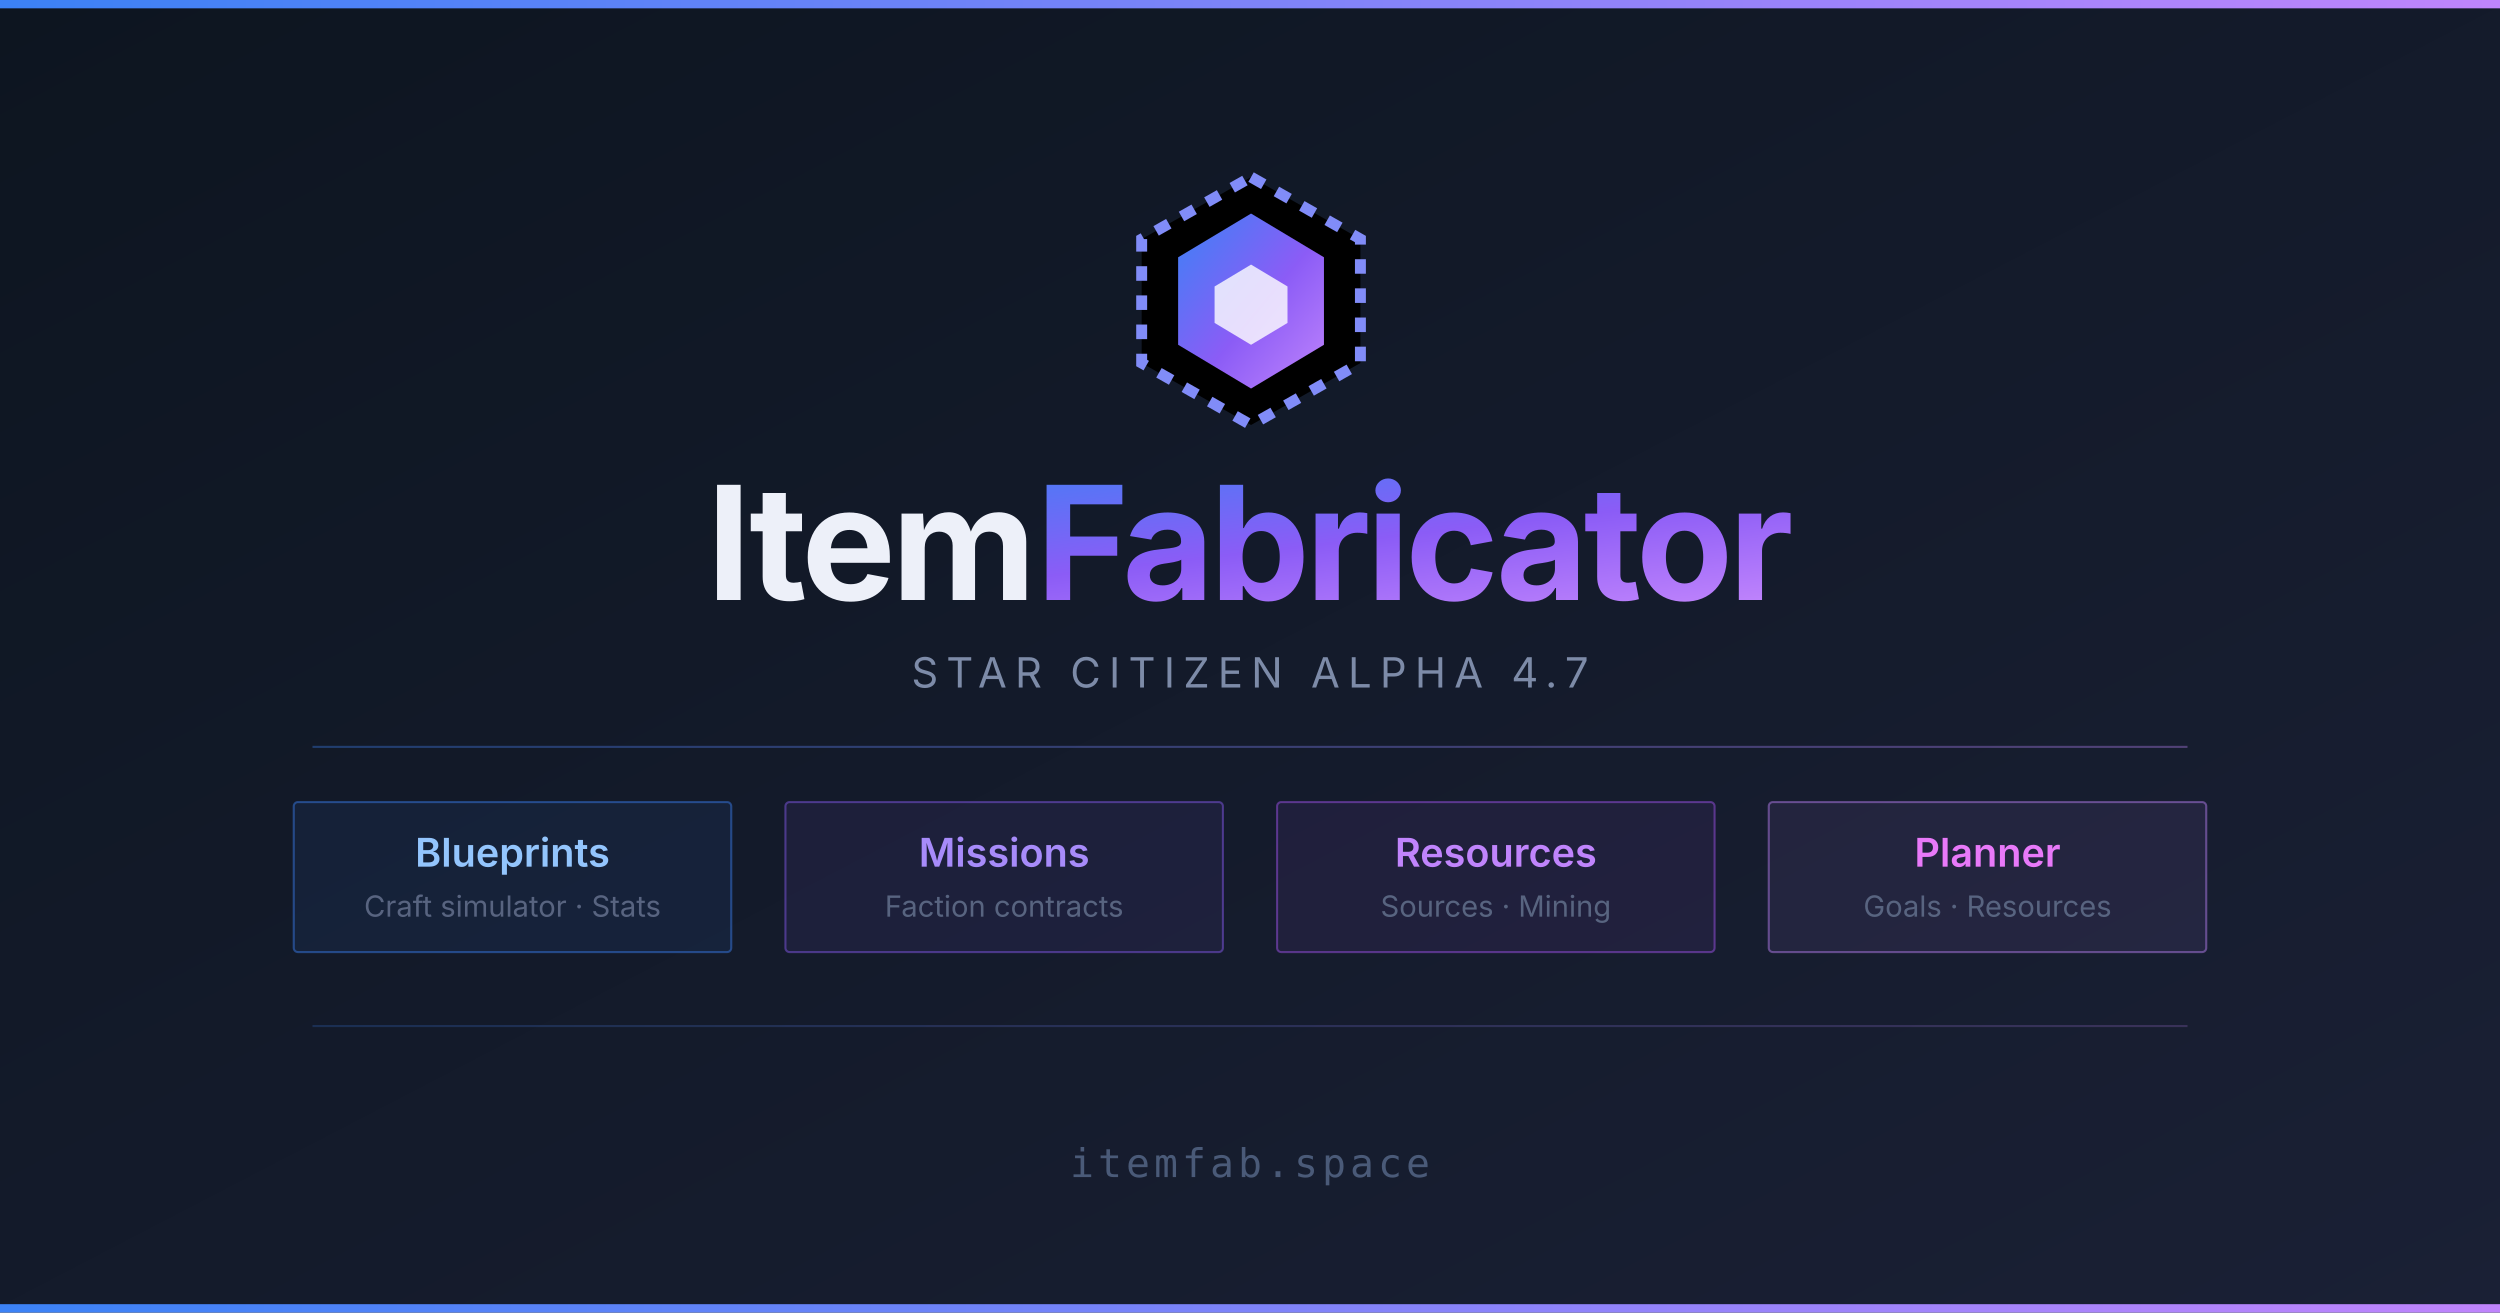
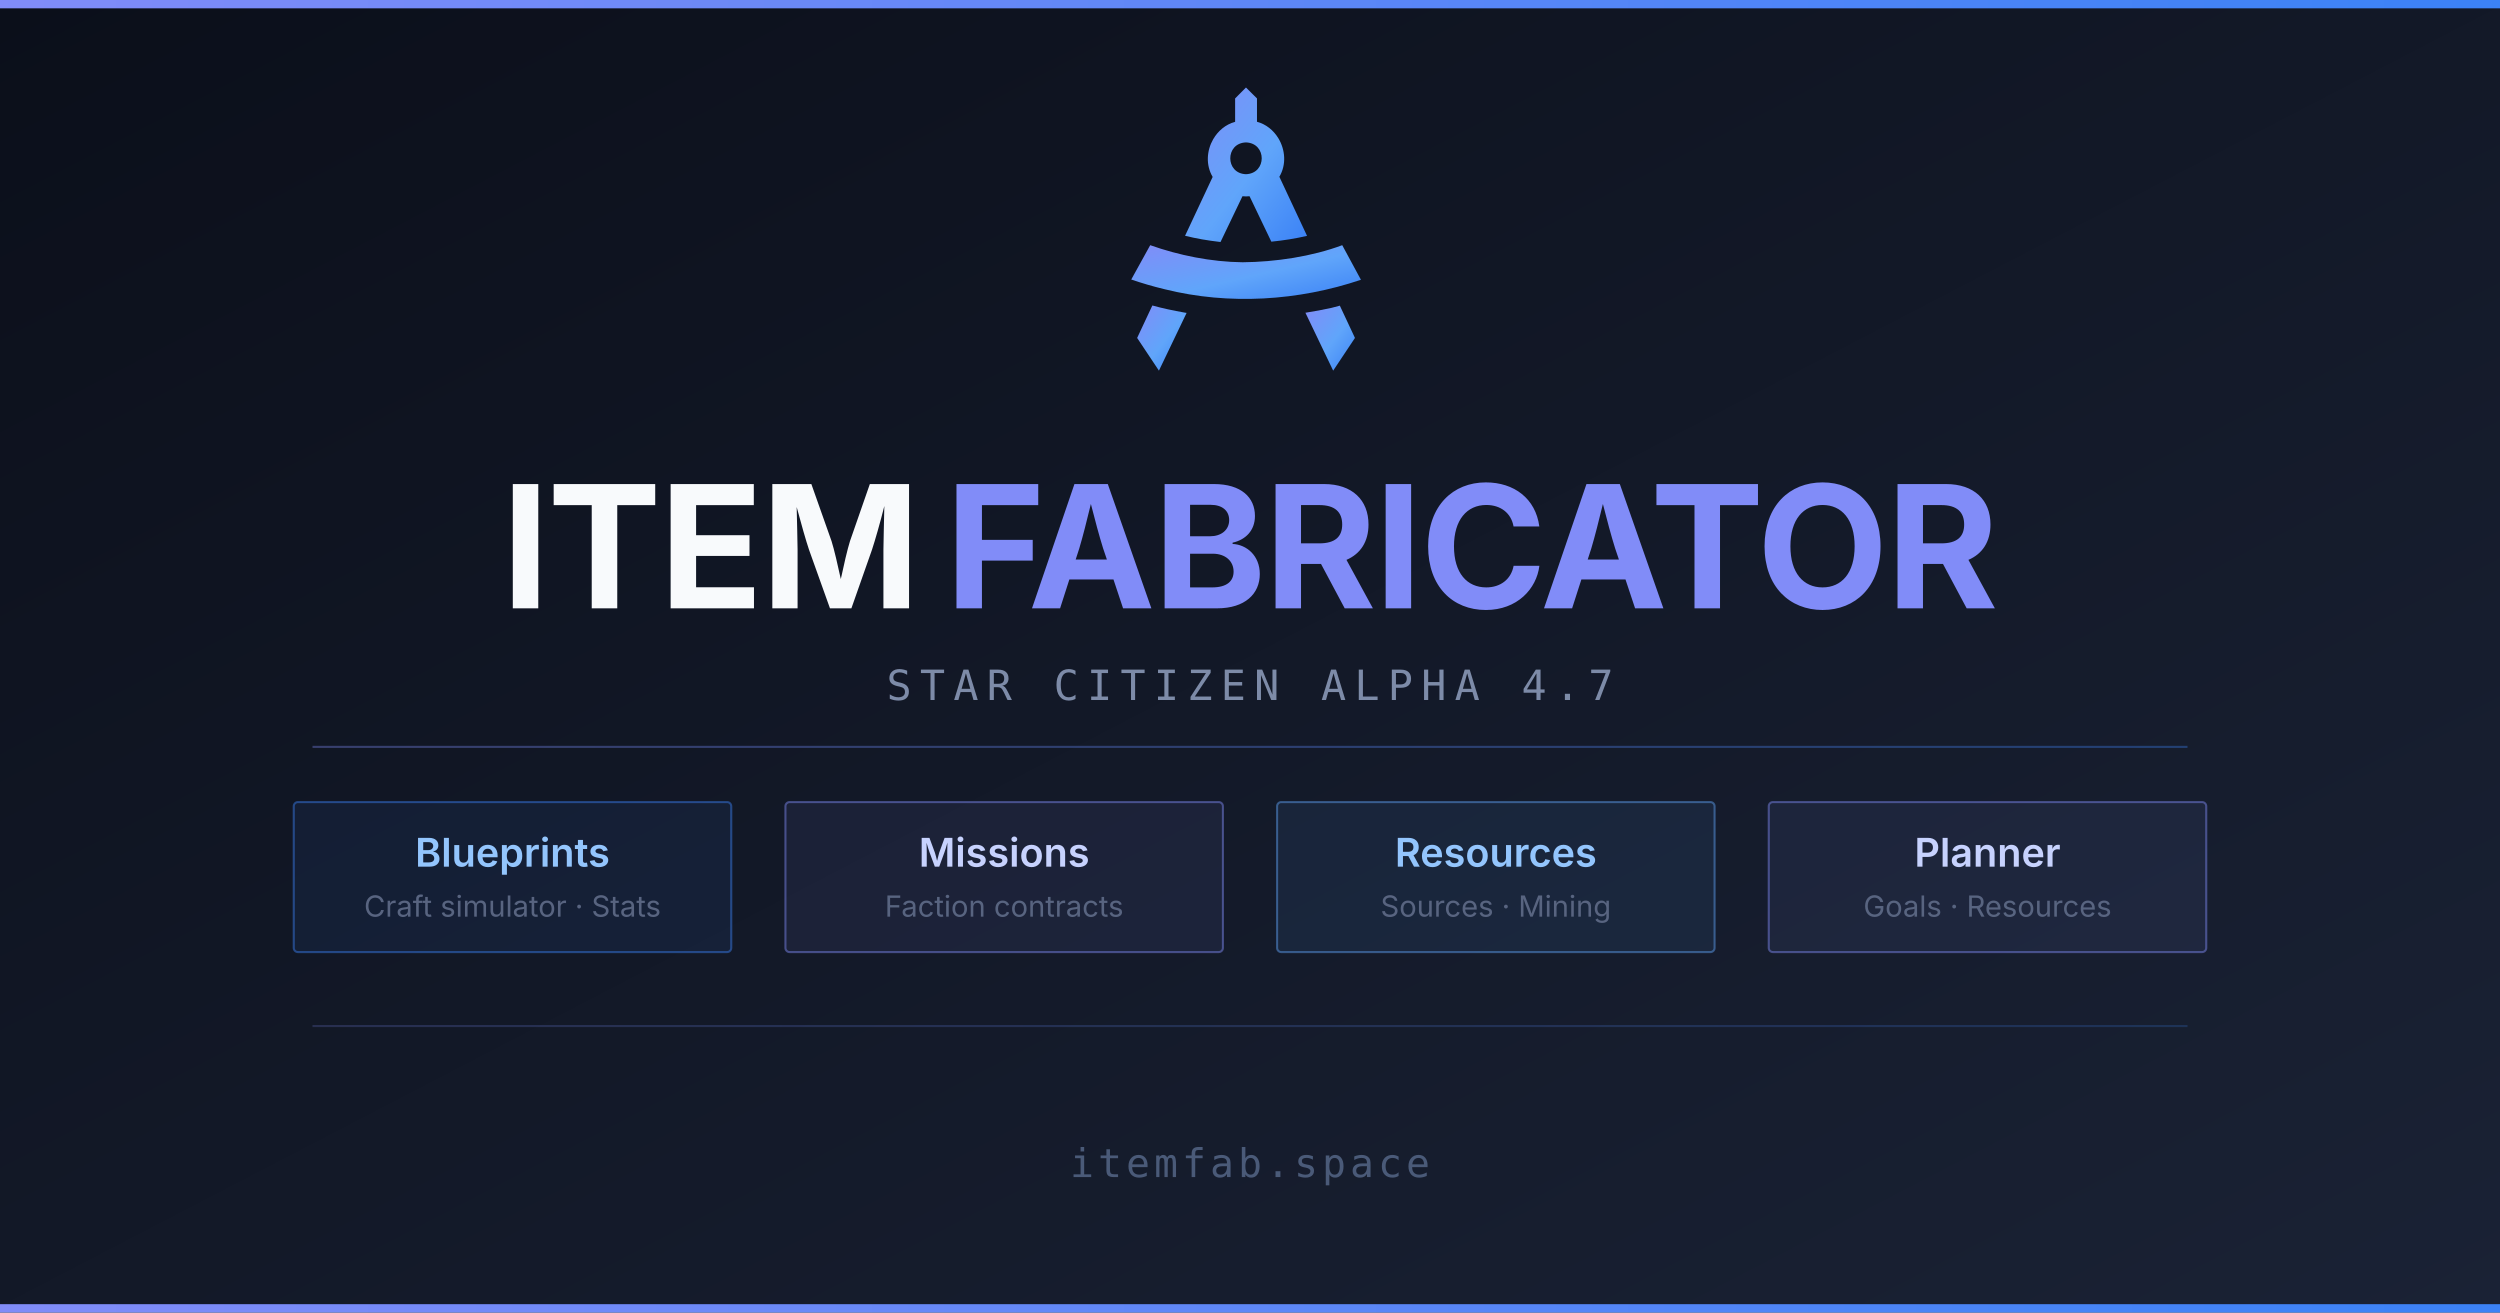
<svg xmlns="http://www.w3.org/2000/svg" width="1200" height="630" viewBox="0 0 1200 630">
  <defs>
    <linearGradient id="bg" x1="0" y1="0" x2="1" y2="1">
-       <stop offset="0%" stop-color="#0d1520" />
-       <stop offset="100%" stop-color="#1a2035" />
+       <stop offset="0%" stop-color="#0b0f1a" />
+       <stop offset="100%" stop-color="#1a2235" />
    </linearGradient>
    <linearGradient id="brand" x1="0" y1="0" x2="1" y2="1">
-       <stop offset="0%" stop-color="#3b82f6" />
-       <stop offset="55%" stop-color="#8b5cf6" />
-       <stop offset="100%" stop-color="#c084fc" />
+       <stop offset="0%" stop-color="#818cf8" />
+       <stop offset="55%" stop-color="#60a5fa" />
+       <stop offset="100%" stop-color="#3b82f6" />
    </linearGradient>
    <linearGradient id="accent" x1="0" y1="0" x2="1" y2="0">
-       <stop offset="0%" stop-color="#3b82f6" />
-       <stop offset="100%" stop-color="#c084fc" />
+       <stop offset="0%" stop-color="#818cf8" />
+       <stop offset="100%" stop-color="#3b82f6" />
    </linearGradient>
  </defs>
  <rect width="1200" height="630" fill="url(#bg)" />
  <rect x="0" y="0" width="1200" height="4" fill="url(#accent)" />
  <rect x="0" y="626" width="1200" height="4" fill="url(#accent)" />
-   <g transform="translate(513, 50) scale(3.5)">
-     <path d="M25 10L40 18.5V35.5L25 44L10 35.5V18.5L25 10Z" stroke="#818cf8" stroke-width="1.5" stroke-dasharray="2 2" />
-     <path d="M25 15L35 21V33L25 39L15 33V21L25 15Z" fill="url(#brand)" />
-     <path d="M25 22L30 25V30L25 33L20 30V25L25 22Z" fill="#fff" opacity="0.8" />
+   <g transform="translate(543, 42) scale(4.1)" fill="url(#brand)">
+     <path d="M3.92,23.62c7.51,1.88,15.67,1.36,22.97-1.11l-2.19-4.05c-3.54,1.33-7.85,1.97-11.66,2c-3.71-0.04-7.49-0.82-10.82-2L0,22.48C1.22,22.9,2.54,23.29,3.92,23.62z" />
+     <path d="M23.44,25.8c-0.99,0.22-2.02,0.41-3.05,0.57l3.25,6.78l2.55-3.83l-1.77-3.78C24.09,25.63,23.77,25.72,23.44,25.8z" />
+     <path d="M6.18,26.34c-1.28-0.23-2.49-0.48-3.71-0.82l-1.78,3.8l2.55,3.83l3.24-6.76C6.37,26.38,6.28,26.36,6.18,26.34z" />
+     <path d="M6.3,17.36c1.4,0.34,2.49,0.53,4.15,0.73c0.61-1.26,1.95-4.07,2.57-5.36c0.27,0.03,0.56,0.03,0.83,0c0.62,1.29,1.94,4.06,2.55,5.32c1.43-0.14,2.85-0.37,4.18-0.68c-0.63-1.35-2.58-5.5-3.24-6.92c0.85-1.43,0.69-3.19-0.13-4.53c-0.56-0.91-1.42-1.62-2.49-1.91V1.28L13.43,0l-1.27,1.28v2.74c-1.12,0.3-2.01,1.07-2.57,2.04c-0.76,1.32-0.88,3.02-0.06,4.41C8.87,11.89,6.94,15.99,6.3,17.36z M13.43,6.43c2.46,0.08,2.46,3.64,0,3.72C10.98,10.07,10.98,6.51,13.43,6.43z" />
  </g>
-   <text x="600" y="288" text-anchor="middle" font-family="system-ui, -apple-system, sans-serif" font-weight="700" font-size="76" fill="#edf0f9" letter-spacing="-2">
-     Item<tspan fill="url(#brand)">Fabricator</tspan>
+   <text x="600" y="292" text-anchor="middle" font-family="Khand, system-ui, -apple-system, sans-serif" font-weight="700" font-size="82" fill="#f8fafc" letter-spacing="-1">
+     ITEM<tspan dx="12" fill="#818cf8">FABRICATOR</tspan>
  </text>
-   <text x="600" y="330" text-anchor="middle" font-family="system-ui, -apple-system, sans-serif" font-weight="400" font-size="20" fill="#7d8ba8" letter-spacing="4">
+   <text x="600" y="336" text-anchor="middle" font-family="Share Tech Mono, monospace" font-weight="400" font-size="20" fill="#7d8ba8" letter-spacing="4">
    STAR CITIZEN ALPHA 4.7
  </text>
  <rect x="150" y="358" width="900" height="1" fill="url(#accent)" opacity="0.35" />
  <rect x="141" y="385" width="210" height="72" rx="2" fill="#3b82f6" fill-opacity="0.08" stroke="#3b82f6" stroke-width="1" stroke-opacity="0.45" />
  <text x="246" y="416" text-anchor="middle" font-family="system-ui, -apple-system, sans-serif" font-weight="600" font-size="19" fill="#93c5fd">Blueprints</text>
  <text x="246" y="440" text-anchor="middle" font-family="system-ui, -apple-system, sans-serif" font-size="14" fill="#586480">Craft simulator · Stats</text>
-   <rect x="377" y="385" width="210" height="72" rx="2" fill="#8b5cf6" fill-opacity="0.08" stroke="#8b5cf6" stroke-width="1" stroke-opacity="0.45" />
-   <text x="482" y="416" text-anchor="middle" font-family="system-ui, -apple-system, sans-serif" font-weight="600" font-size="19" fill="#a78bfa">Missions</text>
+   <rect x="377" y="385" width="210" height="72" rx="2" fill="#818cf8" fill-opacity="0.08" stroke="#818cf8" stroke-width="1" stroke-opacity="0.45" />
+   <text x="482" y="416" text-anchor="middle" font-family="system-ui, -apple-system, sans-serif" font-weight="600" font-size="19" fill="#c7d2fe">Missions</text>
  <text x="482" y="440" text-anchor="middle" font-family="system-ui, -apple-system, sans-serif" font-size="14" fill="#586480">Faction contracts</text>
-   <rect x="613" y="385" width="210" height="72" rx="2" fill="#a855f7" fill-opacity="0.08" stroke="#a855f7" stroke-width="1" stroke-opacity="0.45" />
-   <text x="718" y="416" text-anchor="middle" font-family="system-ui, -apple-system, sans-serif" font-weight="600" font-size="19" fill="#c084fc">Resources</text>
+   <rect x="613" y="385" width="210" height="72" rx="2" fill="#60a5fa" fill-opacity="0.08" stroke="#60a5fa" stroke-width="1" stroke-opacity="0.45" />
+   <text x="718" y="416" text-anchor="middle" font-family="system-ui, -apple-system, sans-serif" font-weight="600" font-size="19" fill="#93c5fd">Resources</text>
  <text x="718" y="440" text-anchor="middle" font-family="system-ui, -apple-system, sans-serif" font-size="14" fill="#586480">Sources · Mining</text>
-   <rect x="849" y="385" width="210" height="72" rx="2" fill="#c084fc" fill-opacity="0.08" stroke="#c084fc" stroke-width="1" stroke-opacity="0.45" />
-   <text x="954" y="416" text-anchor="middle" font-family="system-ui, -apple-system, sans-serif" font-weight="600" font-size="19" fill="#e879f9">Planner</text>
+   <rect x="849" y="385" width="210" height="72" rx="2" fill="#818cf8" fill-opacity="0.08" stroke="#818cf8" stroke-width="1" stroke-opacity="0.45" />
+   <text x="954" y="416" text-anchor="middle" font-family="system-ui, -apple-system, sans-serif" font-weight="600" font-size="19" fill="#c7d2fe">Planner</text>
  <text x="954" y="440" text-anchor="middle" font-family="system-ui, -apple-system, sans-serif" font-size="14" fill="#586480">Goals · Resources</text>
  <rect x="150" y="492" width="900" height="1" fill="url(#accent)" opacity="0.2" />
-   <text x="600" y="565" text-anchor="middle" font-family="monospace" font-size="19" fill="#4a5a78" letter-spacing="2">itemfab.space</text>
+   <text x="600" y="565" text-anchor="middle" font-family="Share Tech Mono, monospace" font-size="19" fill="#4a5a78" letter-spacing="2">itemfab.space</text>
</svg>
